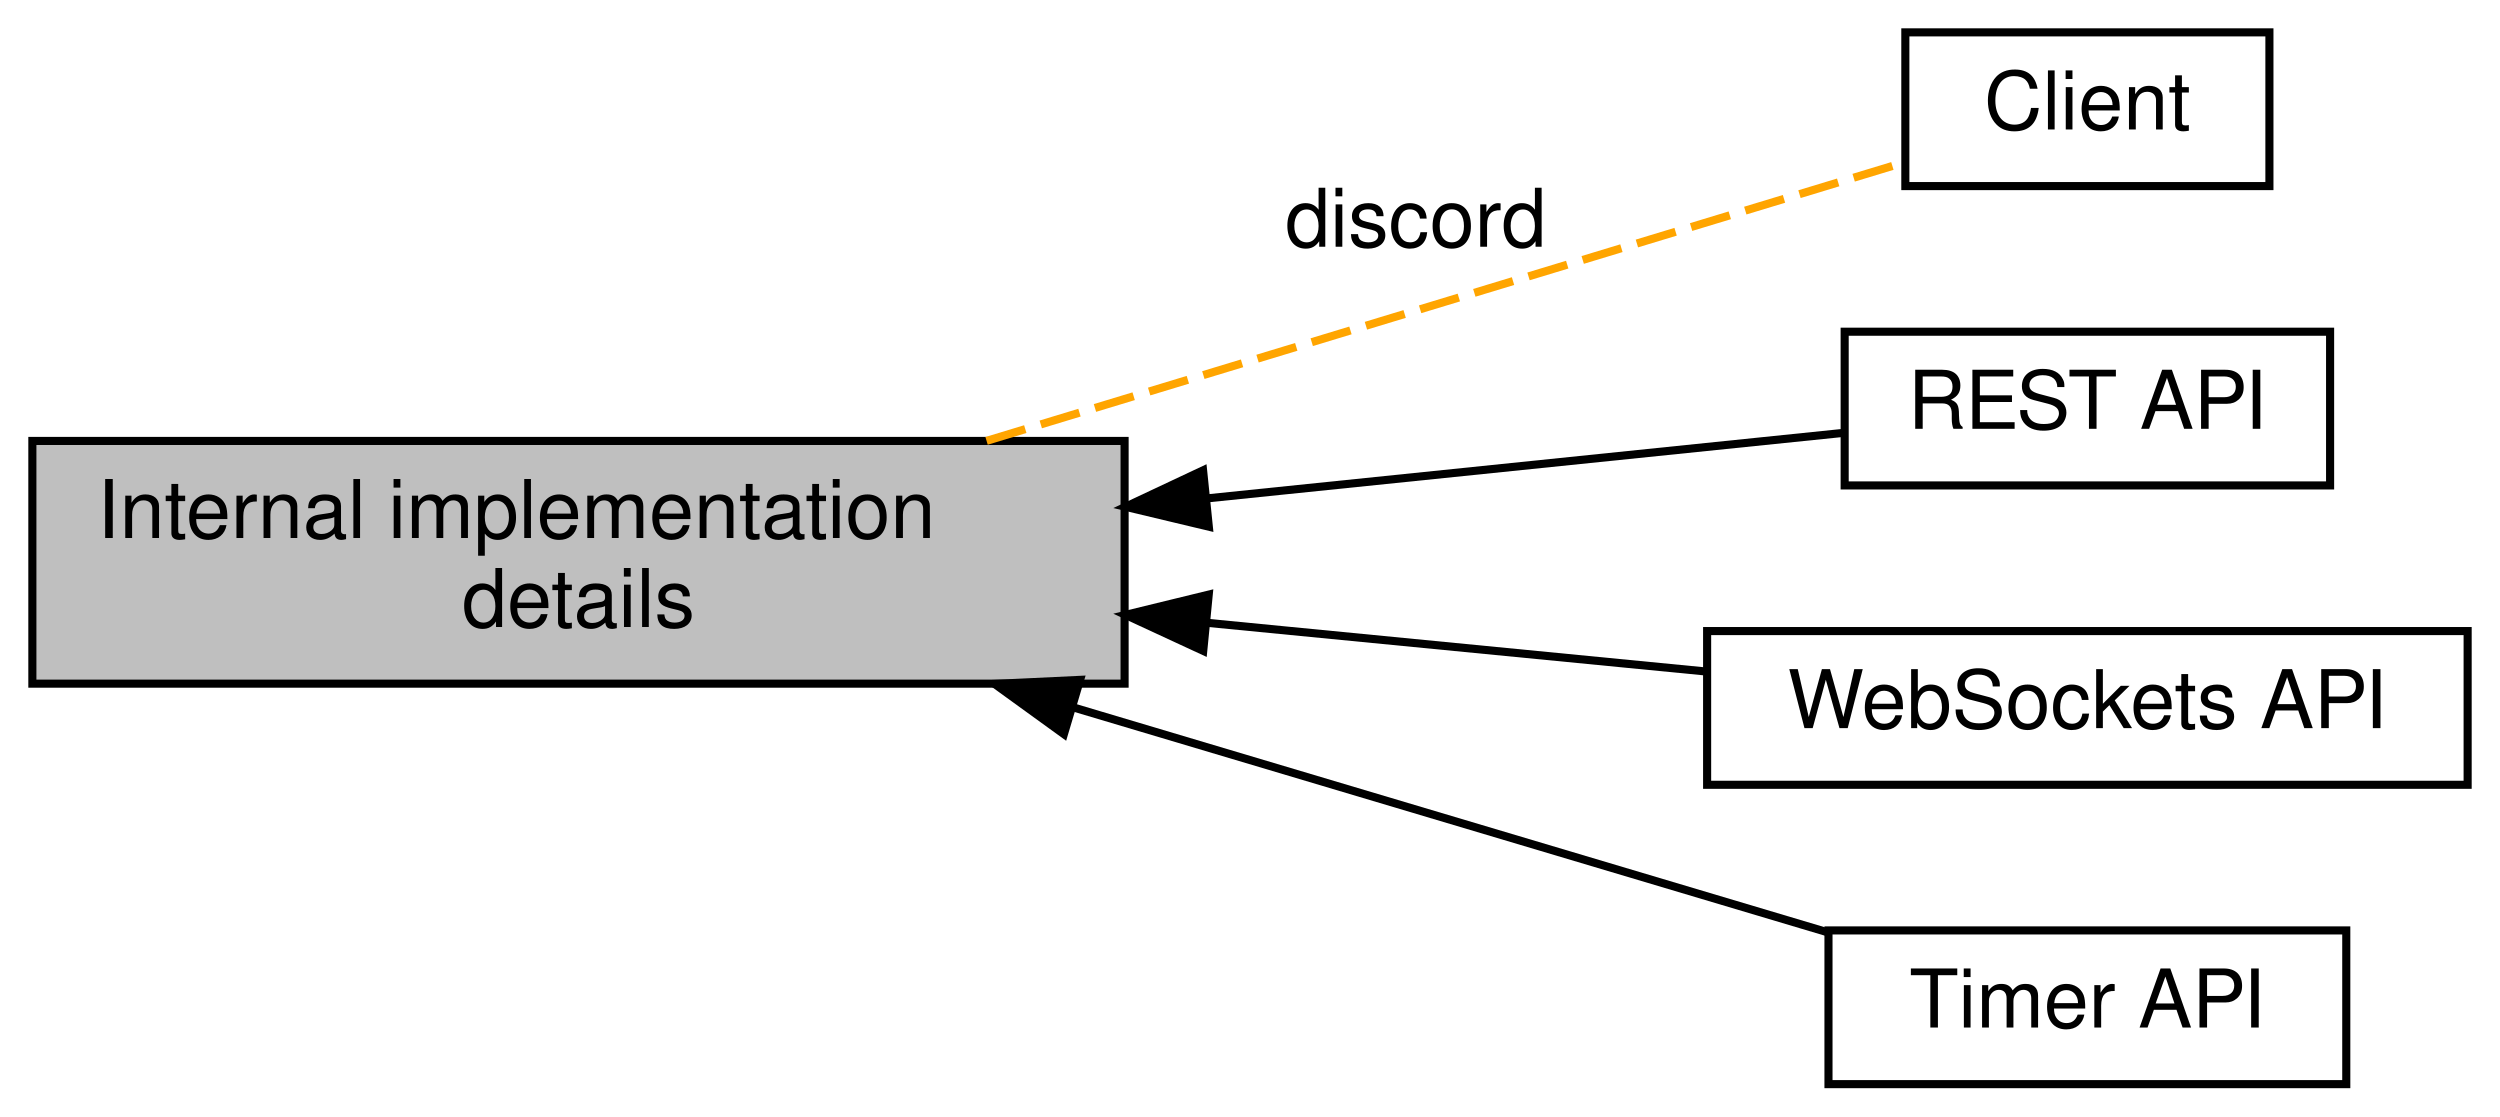
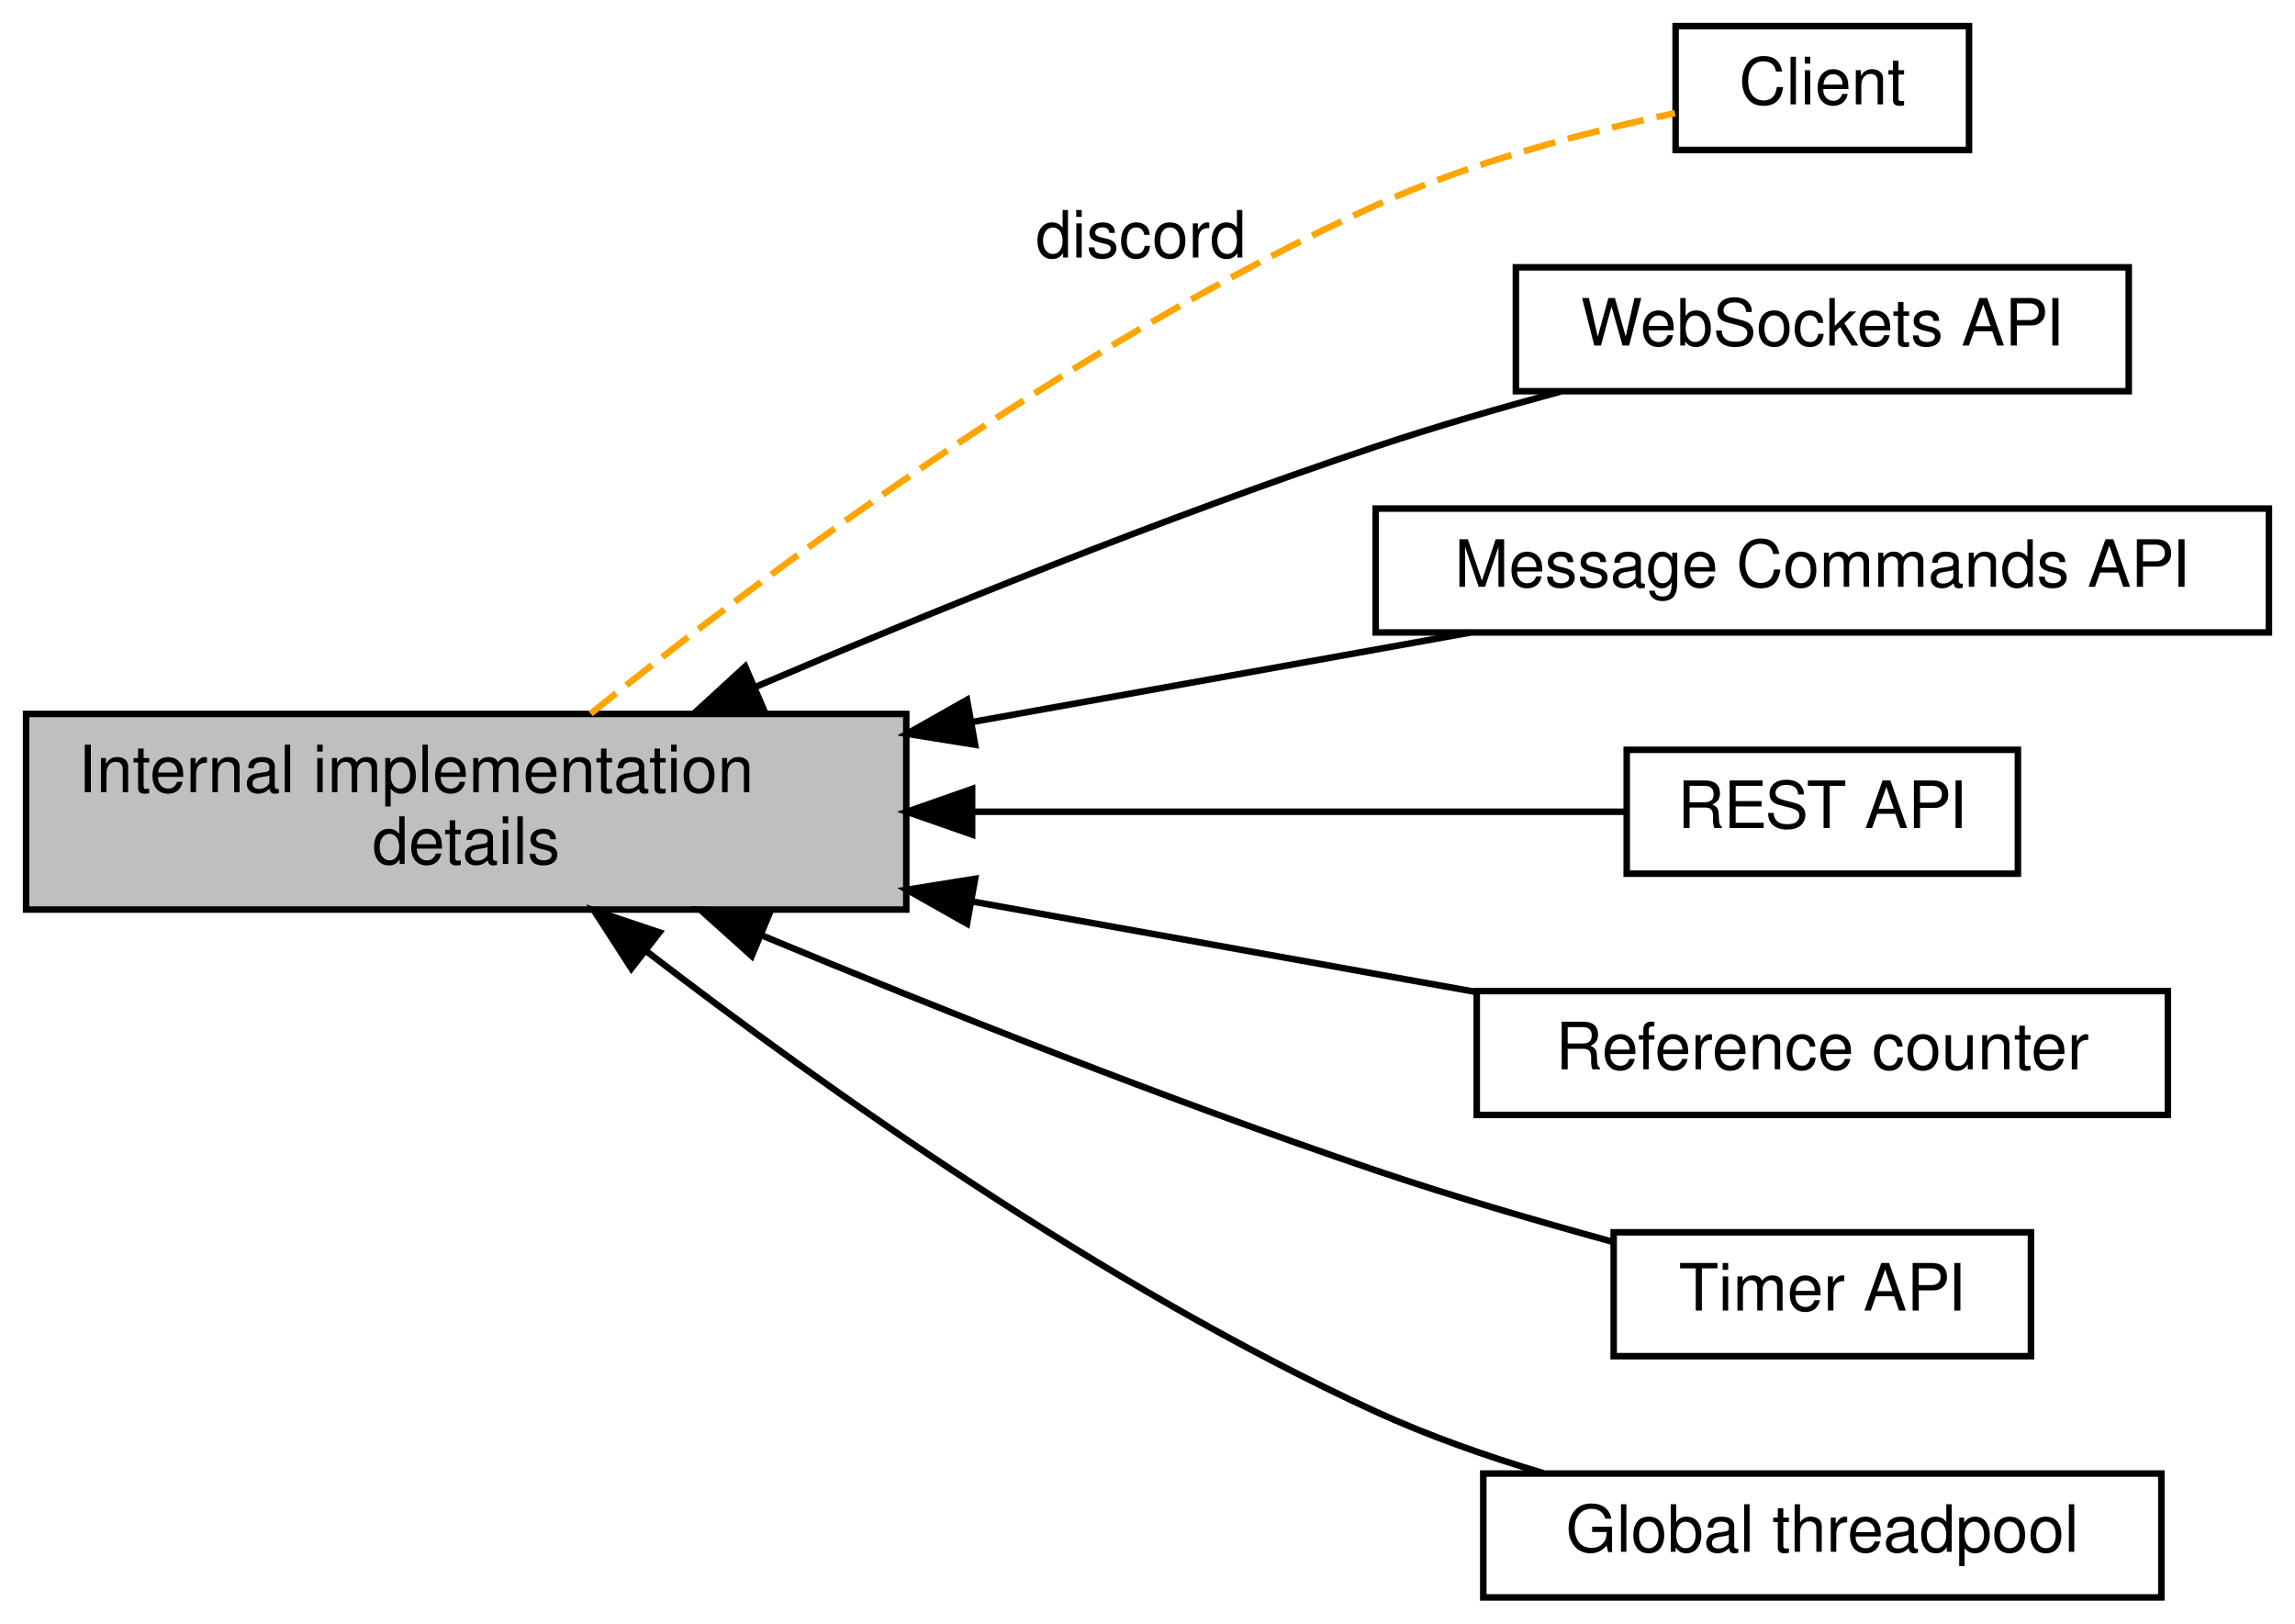
- <svg xmlns="http://www.w3.org/2000/svg" xmlns:xlink="http://www.w3.org/1999/xlink" width="309pt" height="138pt" viewBox="0.00 0.00 309.00 138.00">
-   <g id="graph0" class="graph" transform="scale(1 1) rotate(0) translate(4 134)">
+ <svg xmlns="http://www.w3.org/2000/svg" xmlns:xlink="http://www.w3.org/1999/xlink" width="352pt" height="249pt" viewBox="0.00 0.00 352.00 249.00">
+   <g id="graph0" class="graph" transform="scale(1 1) rotate(0) translate(4 245)">
    <g id="node1" class="node">
      <g id="a_node1">
        <a xlink:href="group__Discord.html" target="_top" xlink:title="Functions and datatypes for the client.">
-           <polygon fill="none" stroke="black" points="276.5,-130 231.5,-130 231.5,-111 276.5,-111 276.5,-130" />
-           <text text-anchor="middle" x="254" y="-118" font-family="Helvetica,sans-Serif" font-size="10.00">Client</text>
+           <polygon fill="none" stroke="black" points="298,-241 253,-241 253,-222 298,-222 298,-241" />
+           <text text-anchor="middle" x="275.5" y="-229" font-family="Helvetica,sans-Serif" font-size="10.00">Client</text>
        </a>
      </g>
    </g>
    <g id="node2" class="node">
      <g id="a_node2">
        <a xlink:title="Documentation useful when developing or debugging Concord itself.">
-           <polygon fill="#bfbfbf" stroke="black" points="135,-79.5 0,-79.5 0,-49.5 135,-49.5 135,-79.5" />
-           <text text-anchor="start" x="8" y="-67.5" font-family="Helvetica,sans-Serif" font-size="10.00">Internal implementation</text>
-           <text text-anchor="middle" x="67.5" y="-56.5" font-family="Helvetica,sans-Serif" font-size="10.00"> details</text>
+           <polygon fill="#bfbfbf" stroke="black" points="135,-135.5 0,-135.5 0,-105.5 135,-105.5 135,-135.5" />
+           <text text-anchor="start" x="8" y="-123.5" font-family="Helvetica,sans-Serif" font-size="10.00">Internal implementation</text>
+           <text text-anchor="middle" x="67.5" y="-112.5" font-family="Helvetica,sans-Serif" font-size="10.00"> details</text>
+         </a>
+       </g>
+     </g>
+     <g id="edge7" class="edge">
+       <path fill="none" stroke="orange" stroke-dasharray="5,2" d="M86.59,-135.55C111.98,-155.97 160.32,-192.32 207,-213.5 221.69,-220.17 239.33,-224.76 252.9,-227.64" />
+       <text text-anchor="middle" x="171" y="-205.5" font-family="Helvetica,sans-Serif" font-size="10.00">discord</text>
+     </g>
+     <g id="node3" class="node">
+       <g id="a_node3">
+         <a xlink:href="group__DiscordInternalGateway.html" target="_top" xlink:title="Wrapper to the Discord Gateway API.">
+           <polygon fill="none" stroke="black" points="322.5,-204 228.5,-204 228.5,-185 322.5,-185 322.5,-204" />
+           <text text-anchor="middle" x="275.5" y="-192" font-family="Helvetica,sans-Serif" font-size="10.00">WebSockets API</text>
+         </a>
+       </g>
+     </g>
+     <g id="edge3" class="edge">
+       <path fill="none" stroke="black" d="M111.68,-139.57C138.75,-151.11 174.54,-165.66 207,-176.5 216.09,-179.54 225.99,-182.41 235.35,-184.94" />
+       <polygon fill="black" stroke="black" points="113.06,-136.35 102.49,-135.62 110.3,-142.78 113.06,-136.35" />
+     </g>
+     <g id="node4" class="node">
+       <g id="a_node4">
+         <a xlink:href="group__DiscordInternalMessageCommands.html" target="_top" xlink:title="The Message Commands API for registering and parsing user commands.">
+           <polygon fill="none" stroke="black" points="344,-167 207,-167 207,-148 344,-148 344,-167" />
+           <text text-anchor="middle" x="275.5" y="-155" font-family="Helvetica,sans-Serif" font-size="10.00">Message Commands API</text>
+         </a>
+       </g>
+     </g>
+     <g id="edge5" class="edge">
+       <path fill="none" stroke="black" d="M145.09,-134.26C170.52,-138.82 198.25,-143.8 221.5,-147.98" />
+       <polygon fill="black" stroke="black" points="145.56,-130.78 135.1,-132.46 144.32,-137.67 145.56,-130.78" />
+     </g>
+     <g id="node5" class="node">
+       <g id="a_node5">
+         <a xlink:href="group__DiscordInternalREST.html" target="_top" xlink:title="Wrapper to the Discord REST API.">
+           <polygon fill="none" stroke="black" points="305.5,-130 245.5,-130 245.5,-111 305.5,-111 305.5,-130" />
+           <text text-anchor="middle" x="275.5" y="-118" font-family="Helvetica,sans-Serif" font-size="10.00">REST API</text>
+         </a>
+       </g>
+     </g>
+     <g id="edge2" class="edge">
+       <path fill="none" stroke="black" d="M145.3,-120.5C180.24,-120.5 219.48,-120.5 245.46,-120.5" />
+       <polygon fill="black" stroke="black" points="145.1,-117 135.1,-120.5 145.1,-124 145.1,-117" />
+     </g>
+     <g id="node6" class="node">
+       <g id="a_node6">
+         <a xlink:href="group__DiscordInternalRefcount.html" target="_top" xlink:title="Handle automatic cleanup of user's data.">
+           <polygon fill="none" stroke="black" points="328.5,-93 222.5,-93 222.5,-74 328.5,-74 328.5,-93" />
+           <text text-anchor="middle" x="275.5" y="-81" font-family="Helvetica,sans-Serif" font-size="10.00">Reference counter</text>
        </a>
      </g>
    </g>
    <g id="edge4" class="edge">
-       <path fill="none" stroke="orange" stroke-dasharray="5,2" d="M117.94,-79.51C154.87,-90.72 203.57,-105.5 231.26,-113.9" />
-       <text text-anchor="middle" x="171" y="-103.5" font-family="Helvetica,sans-Serif" font-size="10.00">discord</text>
+       <path fill="none" stroke="black" d="M145.21,-106.72C170.97,-102.09 199.08,-97.05 222.49,-92.84" />
+       <polygon fill="black" stroke="black" points="144.32,-103.33 135.1,-108.54 145.56,-110.22 144.32,-103.33" />
    </g>
-     <g id="node3" class="node">
-       <g id="a_node3">
-         <a xlink:href="group__DiscordInternalAdapter.html" target="_top" xlink:title="Wrapper to the Discord REST API.">
-           <polygon fill="none" stroke="black" points="284,-93 224,-93 224,-74 284,-74 284,-93" />
-           <text text-anchor="middle" x="254" y="-81" font-family="Helvetica,sans-Serif" font-size="10.00">REST API</text>
+     <g id="node7" class="node">
+       <g id="a_node7">
+         <a xlink:href="group__DiscordInternalTimer.html" target="_top" xlink:title="Callback scheduling API.">
+           <polygon fill="none" stroke="black" points="307.5,-56 243.5,-56 243.5,-37 307.5,-37 307.5,-56" />
+           <text text-anchor="middle" x="275.5" y="-44" font-family="Helvetica,sans-Serif" font-size="10.00">Timer API</text>
        </a>
      </g>
    </g>
    <g id="edge1" class="edge">
-       <path fill="none" stroke="black" d="M145.19,-72.4C172.85,-75.25 202.42,-78.29 223.59,-80.47" />
-       <polygon fill="black" stroke="black" points="145.41,-68.9 135.11,-71.36 144.7,-75.87 145.41,-68.9" />
+       <path fill="none" stroke="black" d="M112.95,-101.49C139.91,-90.3 175.13,-76.28 207,-65.5 218.76,-61.52 231.87,-57.7 243.38,-54.53" />
+       <polygon fill="black" stroke="black" points="111.3,-98.38 103.42,-105.47 114,-104.84 111.3,-98.38" />
    </g>
-     <g id="node4" class="node">
-       <g id="a_node4">
-         <a xlink:href="group__DiscordInternalGateway.html" target="_top" xlink:title="Wrapper to the Discord Gateway API.">
-           <polygon fill="none" stroke="black" points="301,-56 207,-56 207,-37 301,-37 301,-56" />
-           <text text-anchor="middle" x="254" y="-44" font-family="Helvetica,sans-Serif" font-size="10.00">WebSockets API</text>
+     <g id="node8" class="node">
+       <g id="a_node8">
+         <a xlink:href="group__DiscordInternalWorker.html" target="_top" xlink:title="A global threadpool for worker-threads handling.">
+           <polygon fill="none" stroke="black" points="327.5,-19 223.5,-19 223.5,0 327.5,0 327.5,-19" />
+           <text text-anchor="middle" x="275.5" y="-7" font-family="Helvetica,sans-Serif" font-size="10.00">Global threadpool</text>
        </a>
      </g>
    </g>
-     <g id="edge2" class="edge">
-       <path fill="none" stroke="black" d="M145.3,-57.01C166.27,-54.96 188.33,-52.81 206.99,-50.99" />
-       <polygon fill="black" stroke="black" points="144.72,-53.55 135.11,-58 145.4,-60.51 144.72,-53.55" />
-     </g>
-     <g id="node5" class="node">
-       <g id="a_node5">
-         <a xlink:href="group__DiscordInternalTimer.html" target="_top" xlink:title="Callback scheduling API.">
-           <polygon fill="none" stroke="black" points="286,-19 222,-19 222,0 286,0 286,-19" />
-           <text text-anchor="middle" x="254" y="-7" font-family="Helvetica,sans-Serif" font-size="10.00">Timer API</text>
-         </a>
-       </g>
-     </g>
-     <g id="edge3" class="edge">
-       <path fill="none" stroke="black" d="M128.78,-46.53C159.82,-37.28 196.37,-26.38 221.75,-18.81" />
-       <polygon fill="black" stroke="black" points="127.5,-43.26 118.92,-49.47 129.5,-49.97 127.5,-43.26" />
+     <g id="edge6" class="edge">
+       <path fill="none" stroke="black" d="M95.21,-99.06C122.06,-78.43 165.34,-47.63 207,-28.5 215.08,-24.79 224.04,-21.65 232.72,-19.06" />
+       <polygon fill="black" stroke="black" points="92.84,-96.47 87.1,-105.37 97.14,-102 92.84,-96.47" />
    </g>
  </g>
</svg>
